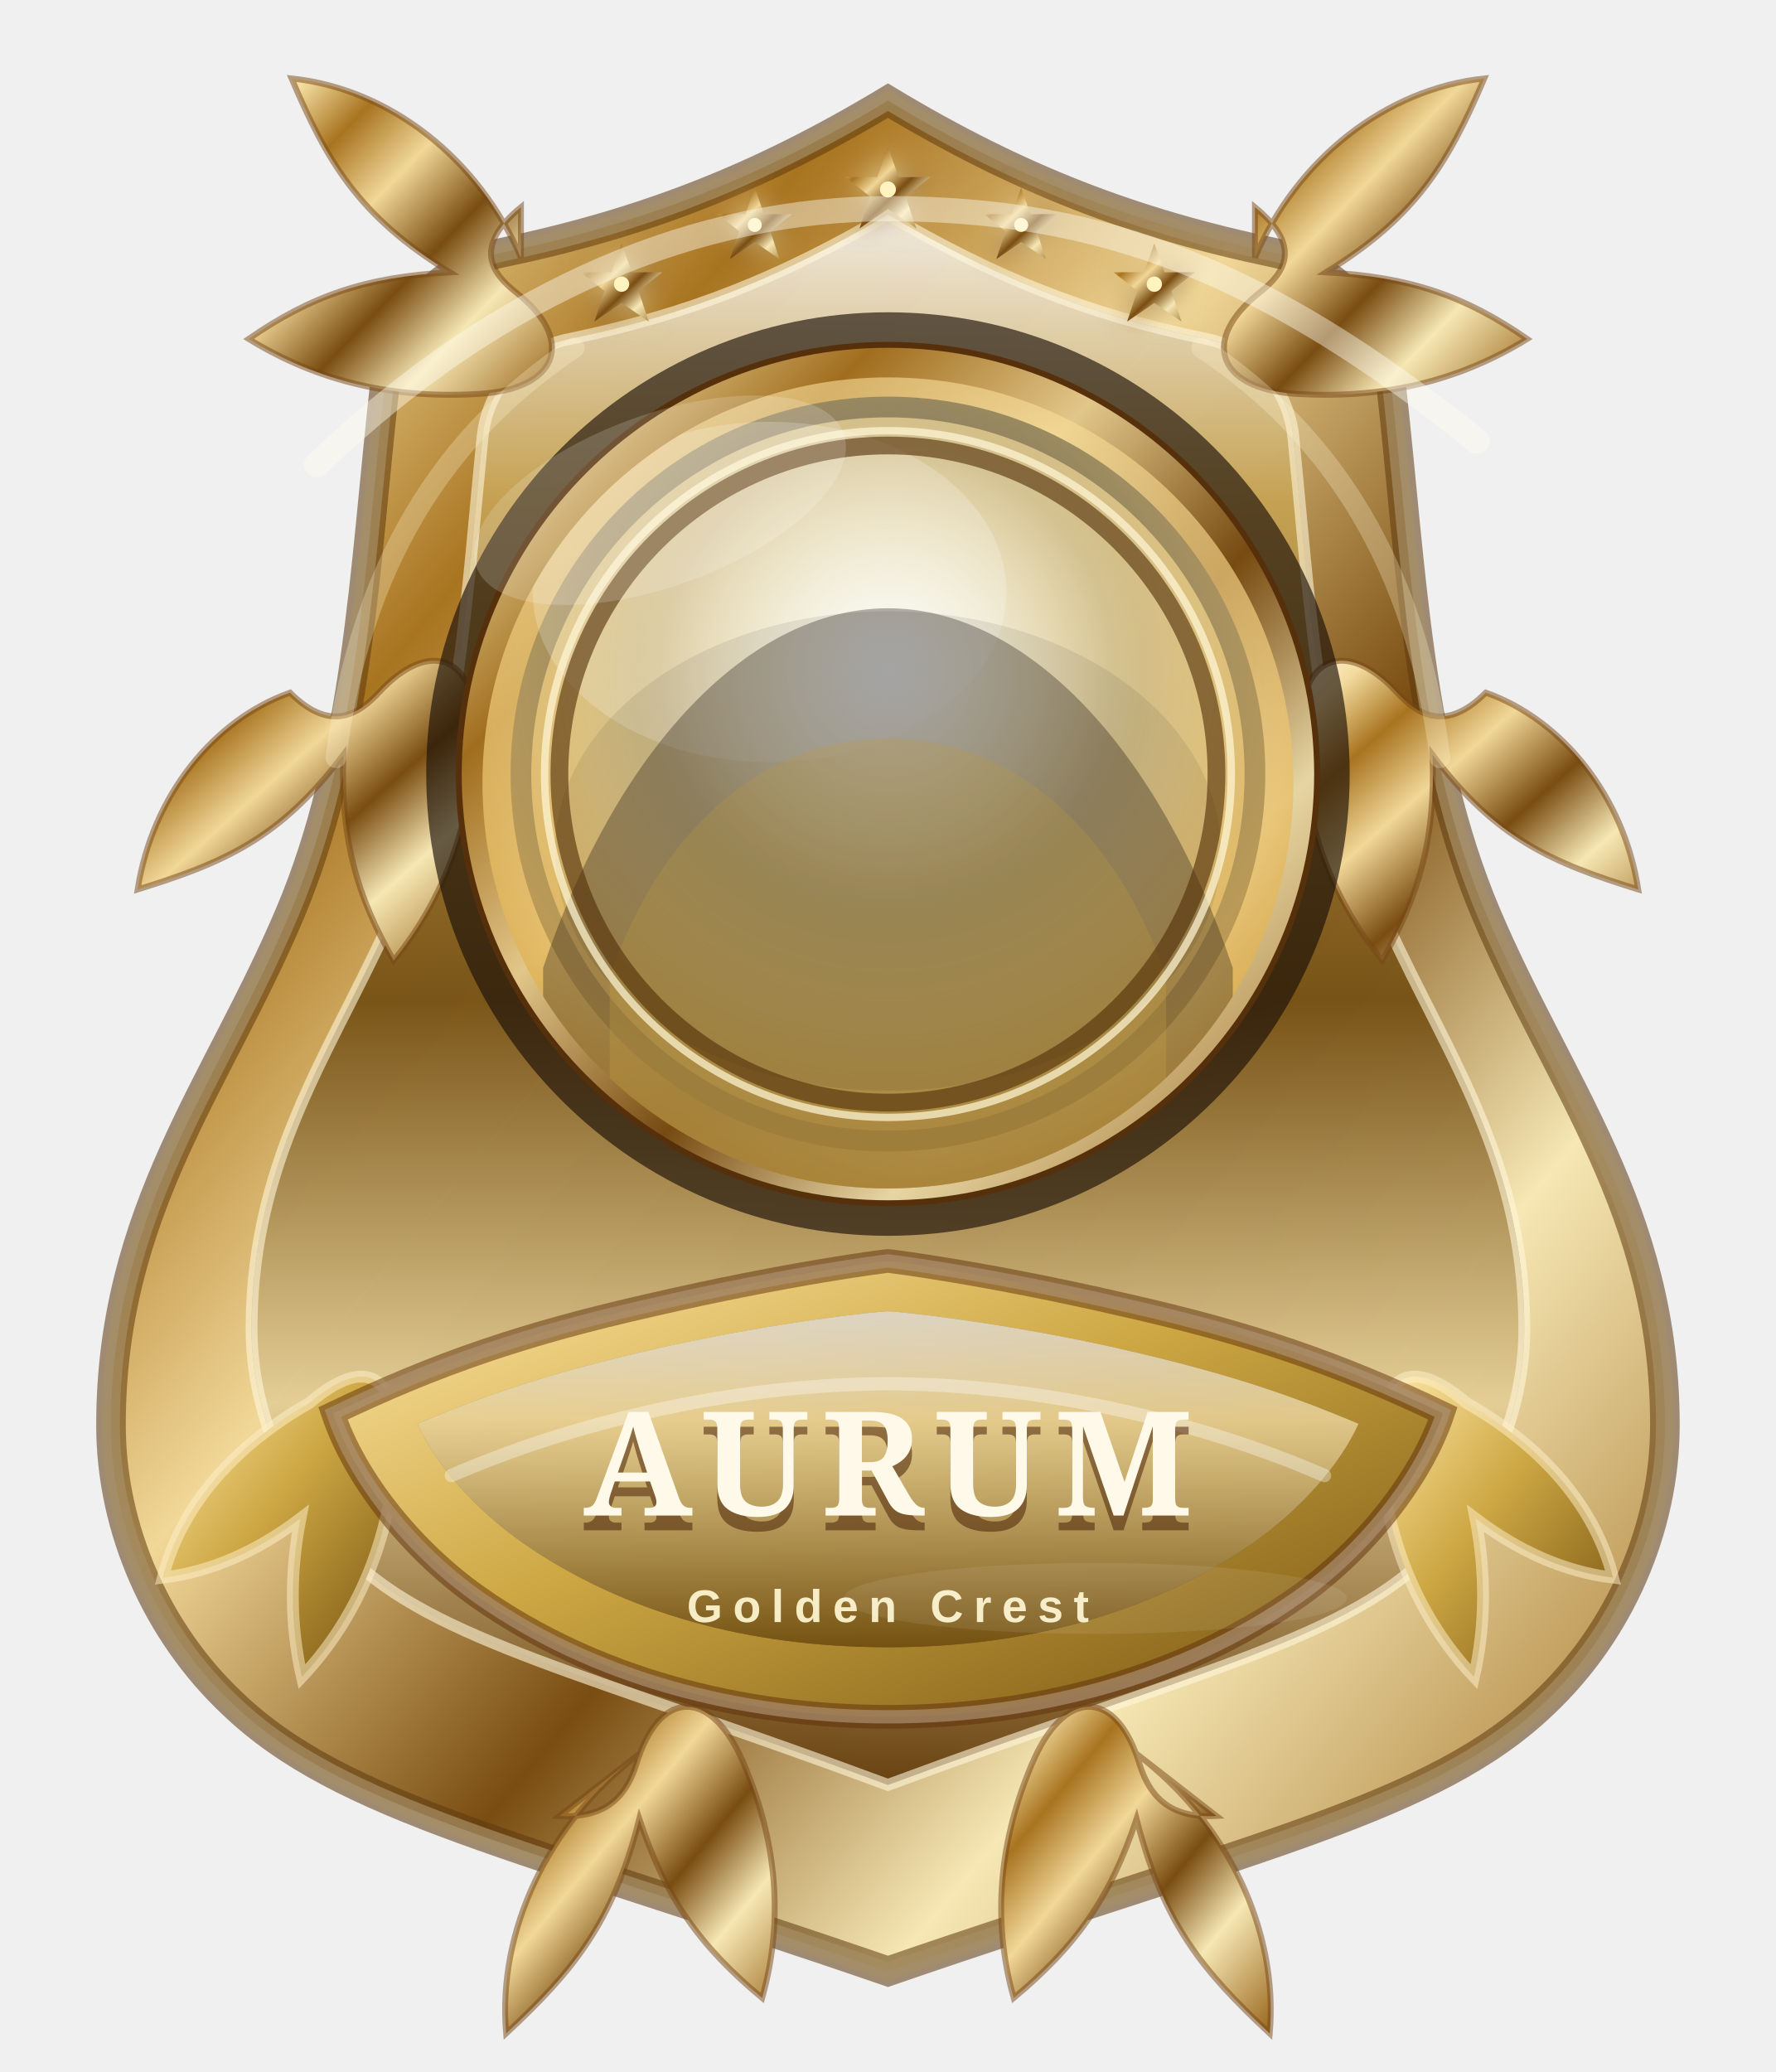
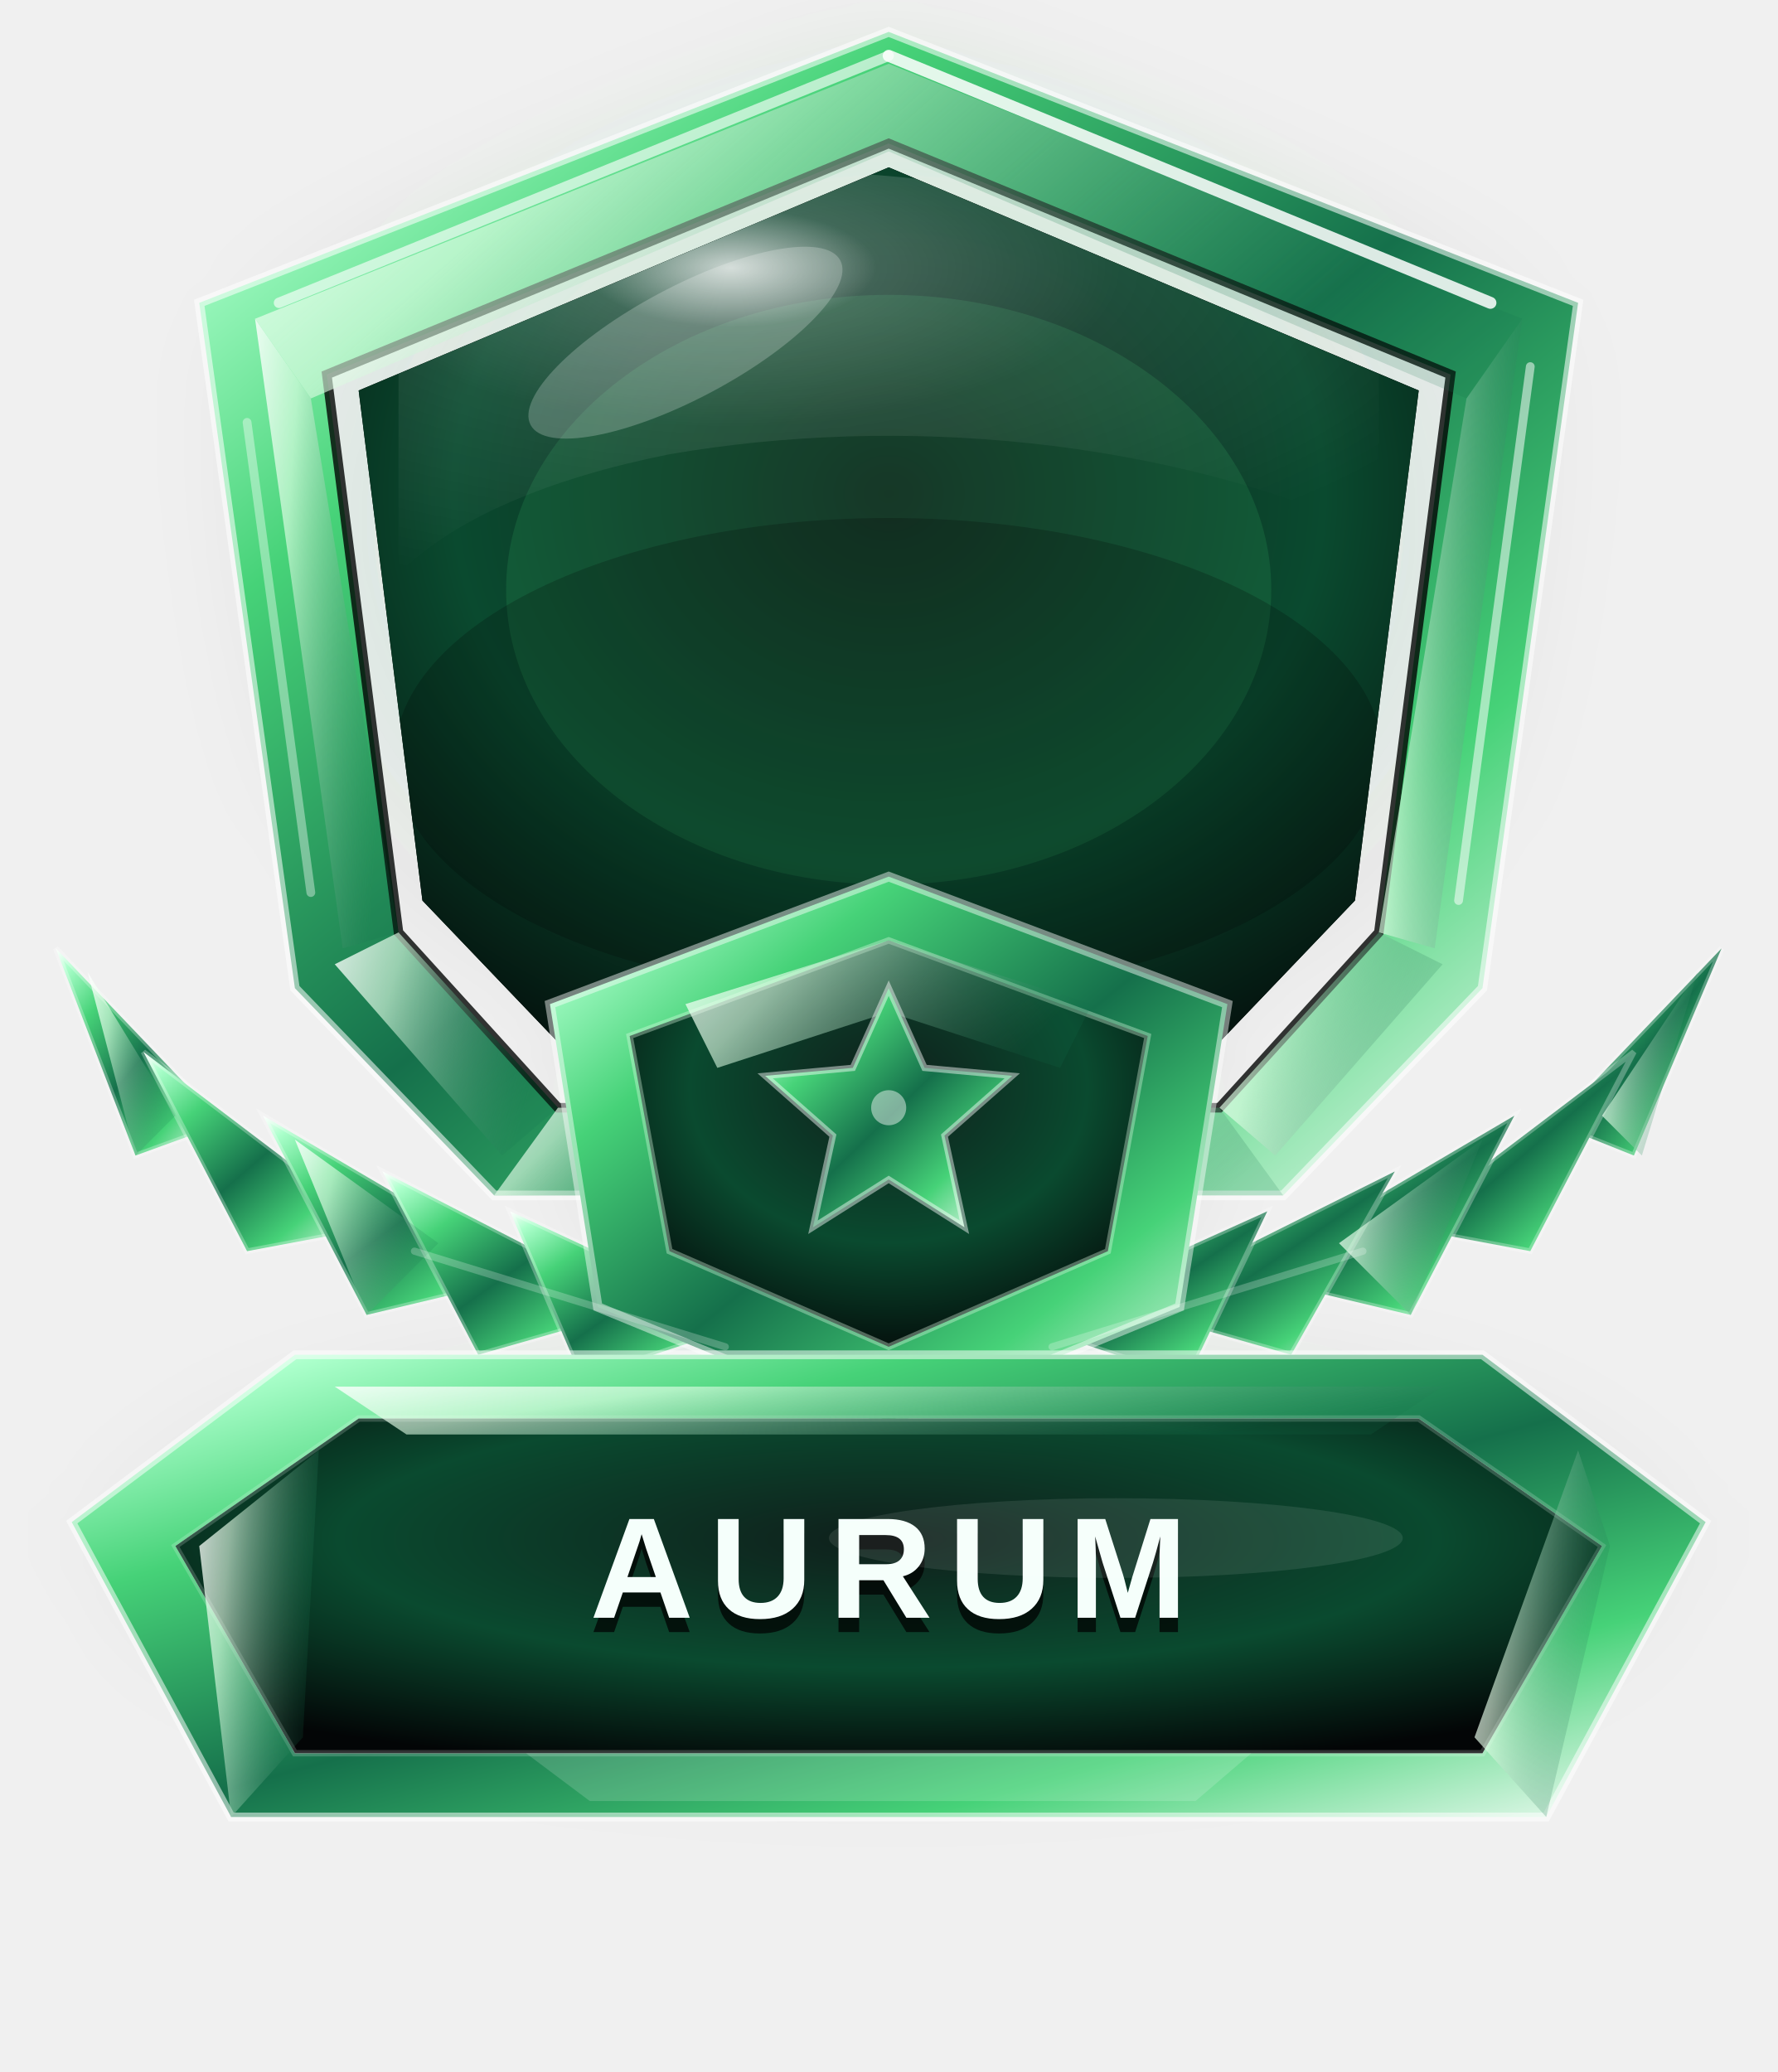
- <svg xmlns="http://www.w3.org/2000/svg" viewBox="0 0 1200 1400" width="1200" height="1400" role="img" aria-labelledby="badge-aurum-title badge-aurum-desc">
+ <svg xmlns="http://www.w3.org/2000/svg" viewBox="0 0 223 260" width="223" height="260" role="img" aria-labelledby="badge-aurum-title badge-aurum-desc">
  <defs>
    <linearGradient id="badge-aurum-outerMetal" x1="0" y1="0" x2="1" y2="1">
-       <stop offset="0" stop-color="#fff7dc" />
-       <stop offset="0.1" stop-color="#f2db9e" />
-       <stop offset="0.24" stop-color="#a87420" />
-       <stop offset="0.4" stop-color="#f1d798" />
-       <stop offset="0.58" stop-color="#7a4d12" />
-       <stop offset="0.75" stop-color="#f6e7b4" />
-       <stop offset="1" stop-color="#98651b" />
+       <stop offset="0" stop-color="#ffffff" />
+       <stop offset="0.08" stop-color="#abffcb" />
+       <stop offset="0.26" stop-color="#46d278" />
+       <stop offset="0.52" stop-color="#15704b" />
+       <stop offset="0.76" stop-color="#46d278" />
+       <stop offset="1" stop-color="#ffffff" />
    </linearGradient>
-     <linearGradient id="badge-aurum-innerMetal" x1="0" y1="0" x2="0" y2="1">
-       <stop offset="0" stop-color="#fffaf0" />
-       <stop offset="0.18" stop-color="#d0ab57" />
-       <stop offset="0.5" stop-color="#7c5516" />
-       <stop offset="0.76" stop-color="#f1db9f" />
-       <stop offset="1" stop-color="#6c4310" />
+     <linearGradient id="badge-aurum-edgeMetal" x1="0" y1="0" x2="0" y2="1">
+       <stop offset="0" stop-color="#ffffff" stop-opacity="0.95" />
+       <stop offset="0.22" stop-color="#abffcb" stop-opacity="0.9" />
+       <stop offset="0.6" stop-color="#46d278" stop-opacity="0.82" />
+       <stop offset="1" stop-color="#15704b" stop-opacity="1" />
    </linearGradient>
-     <linearGradient id="badge-aurum-accentRibbon" x1="0" y1="0" x2="1" y2="1">
-       <stop offset="0" stop-color="#ffe8a8" />
-       <stop offset="0.45" stop-color="#cda743" />
-       <stop offset="1" stop-color="#73500f" />
+     <linearGradient id="badge-aurum-facetMetal" x1="0" y1="0" x2="1" y2="0.3">
+       <stop offset="0" stop-color="#ffffff" stop-opacity="0.82" />
+       <stop offset="0.3" stop-color="#e4ffe8" stop-opacity="0.62" />
+       <stop offset="1" stop-color="#15704b" stop-opacity="0.16" />
    </linearGradient>
-     <linearGradient id="badge-aurum-accentRibbonEdge" x1="0" y1="0" x2="0" y2="1">
-       <stop offset="0" stop-color="#ffffff" stop-opacity="0.75" />
-       <stop offset="0.32" stop-color="#ffe8a8" stop-opacity="0.85" />
-       <stop offset="1" stop-color="#73500f" />
-     </linearGradient>
-     <radialGradient id="badge-aurum-photoBackdrop" cx="50%" cy="36%" r="70%">
-       <stop offset="0" stop-color="#f5fbff" />
-       <stop offset="0.45" stop-color="#ffe8a8" stop-opacity="0.55" />
-       <stop offset="1" stop-color="#d29b34" />
+     <radialGradient id="badge-aurum-innerPanel" cx="50%" cy="36%" r="70%">
+       <stop offset="0" stop-color="#0f1f1b" />
+       <stop offset="0.55" stop-color="#0a4a2f" />
+       <stop offset="1" stop-color="#030506" />
    </radialGradient>
-     <radialGradient id="badge-aurum-haloGlow" cx="50%" cy="48%" r="40%">
-       <stop offset="0" stop-color="#ffdb76" stop-opacity="0.65" />
-       <stop offset="0.7" stop-color="#ffdb76" stop-opacity="0.18" />
+     <radialGradient id="badge-aurum-photoGlow" cx="50%" cy="42%" r="52%">
+       <stop offset="0" stop-color="#16a25f" stop-opacity="0.32" />
+       <stop offset="0.55" stop-color="#46d278" stop-opacity="0.12" />
+       <stop offset="1" stop-color="#000000" stop-opacity="0" />
+     </radialGradient>
+     <radialGradient id="badge-aurum-glassShine" cx="34%" cy="24%" r="82%">
+       <stop offset="0" stop-color="#ffffff" stop-opacity="0.78" />
+       <stop offset="0.18" stop-color="#ffffff" stop-opacity="0.22" />
+       <stop offset="0.48" stop-color="#ffffff" stop-opacity="0.08" />
      <stop offset="1" stop-color="#ffffff" stop-opacity="0" />
    </radialGradient>
-     <radialGradient id="badge-aurum-glassShine" cx="38%" cy="28%" r="66%">
-       <stop offset="0" stop-color="#ffffff" stop-opacity="0.95" />
-       <stop offset="0.22" stop-color="#ffffff" stop-opacity="0.28" />
-       <stop offset="0.6" stop-color="#ffffff" stop-opacity="0.06" />
-       <stop offset="1" stop-color="#ffffff" stop-opacity="0" />
-     </radialGradient>
-     <filter id="badge-aurum-softGlow" x="-20%" y="-20%" width="140%" height="140%">
-       <feGaussianBlur stdDeviation="24" result="blur" />
-       <feColorMatrix in="blur" type="matrix" values="1 0 0 0 0  0 1 0 0 0  0 0 1 0 0  0 0 0 0.95 0" />
-     </filter>
-     <filter id="badge-aurum-specularGlow" x="-20%" y="-20%" width="140%" height="140%">
-       <feGaussianBlur stdDeviation="9" result="blur" />
-       <feMerge>
-         <feMergeNode in="blur" />
-         <feMergeNode in="SourceGraphic" />
-       </feMerge>
+     <filter id="badge-aurum-softGlow" x="-30%" y="-30%" width="160%" height="160%">
+       <feGaussianBlur stdDeviation="6" />
    </filter>
    <clipPath id="badge-aurum-photoClip">
-       <path id="badge-aurum-photo-shape" d="M600 255c151.2 0 274 122.8 274 274S751.2 803 600 803 326 680.2 326 529 448.8 255 600 255Z" />
+       <path d="M111.5 21 L178 49 L170 113 L148 136 L128 136 L121 118 L102 118 L95 136 L75 136 L53 113 L45 49 Z" />
    </clipPath>
-     <path id="badge-aurum-outerShield" d="M600 68c88 53 166 83 262 103 42 9 74 46 78 89 14 126 18 248 64 357 49 116 121 201 121 346 0 70-31 140-82 188-74 71-193 95-443 181C350 1246 231 1222 157 1151c-51-48-82-118-82-188 0-145 72-230 121-346 46-109 50-231 64-357 4-43 36-80 78-89 96-20 174-50 262-103Z" />
-     <path id="badge-aurum-innerShield" d="M600 145c72 42 133 67 215 84 32 6 56 34 59 67 11 109 16 216 55 309 41 98 101 171 101 293 0 57-25 114-66 154-59 57-159 78-364 154-205-76-305-97-364-154-41-40-66-97-66-154 0-122 60-195 101-293 39-93 44-200 55-309 3-33 27-61 59-67 82-17 143-42 215-84Z" />
-     <path id="badge-aurum-ribbonShape" d="M225 955c71-34 130-54 214-73 95-22 160-30 161-30 1 0 66 8 161 30 84 19 143 39 214 73-15 45-54 93-98 124-78 55-177 81-277 81s-199-26-277-81c-44-31-83-79-98-124Z" />
-     <path id="badge-aurum-ribbonInner" d="M282 962c52-22 96-36 167-52 77-17 145-24 151-24s74 7 151 24c71 16 115 30 167 52-12 27-39 58-72 81-68 47-152 70-246 70s-178-23-246-70c-33-23-60-54-72-81Z" />
-     <path id="badge-aurum-scrollWingLeft" d="M209 948c-51 29-87 70-99 118 33-4 64-18 93-40-7 36-7 72 1 107 33-35 54-80 61-130 9-64-9-95-56-55Z" />
-     <path id="badge-aurum-scrollWingRight" d="M991 948c51 29 87 70 99 118-33-4-64-18-93-40 7 36 7 72-1 107-33-35-54-80-61-130-9-64 9-95 56-55Z" />
-     <g id="badge-aurum-starCluster">
-       <path d="M0-24 6-7 24-7 10 4 16 22 0 11-16 22-10 4-24-7-6-7Z" />
-       <circle cy="0" r="4.5" fill="#fff3c0" />
-     </g>
+     <path id="badge-aurum-frameOuter" d="M111.5 4 L198 38 L186 124 L161 150 L134 150 L128 131 L95 131 L89 150 L62 150 L37 124 L25 38 Z" />
+     <path id="badge-aurum-frameInner" d="M111.5 18 L182 47 L173 117 L153 139 L127 139 L121 121 L102 121 L96 139 L70 139 L50 117 L41 47 Z" />
+     <path id="badge-aurum-nameplateOuter" d="M37 170 L186 170 L214 191 L194 228 L29 228 L9 191 Z" />
+     <path id="badge-aurum-nameplateInner" d="M45 178 L178 178 L201 194 L186 220 L37 220 L22 194 Z" />
+     <path id="badge-aurum-crestOuter" d="M111.5 110 L154 126 L148 164 L111.5 179 L75 164 L69 126 Z" />
+     <path id="badge-aurum-crestInner" d="M111.5 118 L144 130 L139 157 L111.5 169 L84 157 L79 130 Z" />
+     <path id="badge-aurum-star" d="M111.5 124 L116 134 L127 135 L118.5 142.5 L121 154 L111.5 148 L102 154 L104.5 142.5 L96 135 L107 134 Z" />
+     <path id="badge-aurum-leafLeftA" d="M7 119 L28 141 L17 145 Z" />
+     <path id="badge-aurum-leafLeftB" d="M18 132 L47 154 L31 157 Z" />
+     <path id="badge-aurum-leafLeftC" d="M33 140 L67 160 L46 165 Z" />
+     <path id="badge-aurum-leafLeftD" d="M48 147 L81 164 L60 170 Z" />
+     <path id="badge-aurum-leafLeftE" d="M64 152 L94 166 L73 173 Z" />
+     <path id="badge-aurum-leafRightA" d="M216 119 L205 145 L195 141 Z" />
+     <path id="badge-aurum-leafRightB" d="M205 132 L192 157 L176 154 Z" />
+     <path id="badge-aurum-leafRightC" d="M190 140 L177 165 L156 160 Z" />
+     <path id="badge-aurum-leafRightD" d="M175 147 L162 170 L141 164 Z" />
+     <path id="badge-aurum-leafRightE" d="M159 152 L149 173 L128 166 Z" />
  </defs>
-   <g id="glow">
-     <path d="M600 116c56 35 124 61 214 80 35 7 60 36 63 71 10 111 17 224 58 322 43 104 104 177 104 300 0 64-27 121-72 164-68 65-181 91-367 160-186-69-299-95-367-160-45-43-72-100-72-164 0-123 61-196 104-300 41-98 48-211 58-322 3-35 28-64 63-71 90-19 158-45 214-80Z" fill="url(#badge-aurum-haloGlow)" filter="url(#badge-aurum-softGlow)" />
+   <g id="badge-aurum-glowGroup" filter="url(#badge-aurum-softGlow)">
+     <use href="#badge-aurum-frameOuter" fill="url(#badge-aurum-photoGlow)" />
+     <use href="#badge-aurum-nameplateOuter" fill="url(#badge-aurum-photoGlow)" />
+     <use href="#badge-aurum-crestOuter" fill="url(#badge-aurum-photoGlow)" />
  </g>
-   <g id="frame">
-     <use href="#badge-aurum-outerShield" fill="url(#badge-aurum-outerMetal)" />
-     <use href="#badge-aurum-outerShield" fill="none" stroke="#fff7cf" stroke-width="12" stroke-opacity="0.7" />
-     <use href="#badge-aurum-outerShield" fill="none" stroke="#5e390e" stroke-width="20" stroke-opacity="0.55" />
-     <use href="#badge-aurum-innerShield" fill="#20140b" fill-opacity="0.62" />
-     <use href="#badge-aurum-innerShield" fill="url(#badge-aurum-innerMetal)" fill-opacity="0.9" />
-     <use href="#badge-aurum-innerShield" fill="none" stroke="#fff6da" stroke-width="8" stroke-opacity="0.6" />
-     <g id="ornaments" fill="url(#badge-aurum-outerMetal)" stroke="#774715" stroke-opacity="0.5" stroke-width="4">
-       <path d="M196 468c-51 18-93 69-103 133 58-18 96-34 139-91-2 57 9 95 34 139 35-43 53-94 55-153 2-52-30-66-65-28-14 15-33 27-60 0Z" />
-       <path d="M1004 468c51 18 93 69 103 133-58-18-96-34-139-91 2 57-9 95-34 139-35-43-53-94-55-153-2-52 30-66 65-28 14 15 33 27 60 0Z" />
-       <path d="M352 174c-28-66-88-114-155-121 24 56 45 93 107 131-57 3-94 16-136 45 47 29 99 41 158 37 52-4 63-37 22-69-15-12-29-30 4-57Z" />
-       <path d="M848 174c28-66 88-114 155-121-24 56-45 93-107 131 57 3 94 16 136 45-47 29-99 41-158 37-52-4-63-37-22-69 15-12 29-30-4-57Z" />
-       <path d="M432 1185c-62 47-96 120-90 189 45-42 72-74 90-145 18 54 41 86 83 121 15-53 10-108-14-162-22-48-56-46-71 4-6 19-18 37-52 35Z" />
-       <path d="M768 1185c62 47 96 120 90 189-45-42-72-74-90-145-18 54-41 86-83 121-15-53-10-108 14-162 22-48 56-46 71 4 6 19 18 37 52 35Z" />
-     </g>
-     <path d="M600 211c172 0 312 140 312 312S772 835 600 835 288 695 288 523 428 211 600 211Z" fill="#1b1008" fill-opacity="0.65" />
-     <path d="M600 231c161 0 292 131 292 292S761 815 600 815 308 684 308 523 439 231 600 231Z" fill="#56300b" />
-     <path d="M600 235c159 0 288 129 288 288S759 811 600 811 312 682 312 523 441 235 600 235Z" fill="url(#badge-aurum-outerMetal)" fill-opacity="0.9" />
-     <path d="M600 268c141 0 255 114 255 255S741 778 600 778 345 664 345 523 459 268 600 268Z" fill="#110c08" />
-     <path d="M600 282c133 0 241 108 241 241S733 764 600 764 359 656 359 523 467 282 600 282Z" fill="url(#badge-aurum-photoBackdrop)" />
-   </g>
-   <g id="inset-photo-area">
-     <image id="badge-aurum-portrait-image" href="" x="326" y="255" width="548" height="548" preserveAspectRatio="xMidYMid slice" clip-path="url(#badge-aurum-photoClip)" />
+   <g id="badge-aurum-photoAreaGroup">
+     <image id="badge-aurum-portraitImage" href="" x="40" y="18" width="143" height="122" preserveAspectRatio="xMidYMid slice" clip-path="url(#badge-aurum-photoClip)" />
    <g clip-path="url(#badge-aurum-photoClip)">
-       <rect x="326" y="255" width="548" height="548" fill="url(#badge-aurum-photoBackdrop)" />
-       <ellipse cx="520" cy="400" rx="160" ry="115" fill="#ffffff" fill-opacity="0.2" />
-       <path d="M367 654c49-147 139-243 233-243s184 96 233 243v149H367Z" fill="#1f140d" fill-opacity="0.32" />
-       <path d="M412 660c33-97 102-161 188-161s155 64 188 161v143H412Z" fill="#cda743" fill-opacity="0.26" />
-       <path d="M352 292c71-38 153-57 248-57 120 0 214 30 283 89v-89H352Z" fill="url(#badge-aurum-glassShine)" />
-       <ellipse cx="600" cy="575" rx="225" ry="162" fill="#000000" fill-opacity="0.08" />
-     </g>
-     <path d="M600 291c128 0 232 104 232 232S728 755 600 755 368 651 368 523 472 291 600 291Z" fill="none" stroke="#fff7d6" stroke-width="5" stroke-opacity="0.72" />
-     <path d="M600 301c122 0 222 100 222 222S722 745 600 745 378 645 378 523 478 301 600 301Z" fill="none" stroke="#512d08" stroke-width="12" stroke-opacity="0.6" />
-   </g>
-   <g id="stars" fill="url(#badge-aurum-outerMetal)" filter="url(#badge-aurum-specularGlow)">
-     <g transform="translate(420 192) scale(1.15)">
-       <use href="#badge-aurum-starCluster" />
-     </g>
-     <g transform="translate(510 152) scale(1.05)">
-       <use href="#badge-aurum-starCluster" />
-     </g>
-     <g transform="translate(600 128) scale(1.2)">
-       <use href="#badge-aurum-starCluster" />
-     </g>
-     <g transform="translate(690 152) scale(1.05)">
-       <use href="#badge-aurum-starCluster" />
-     </g>
-     <g transform="translate(780 192) scale(1.15)">
-       <use href="#badge-aurum-starCluster" />
+       <rect x="40" y="18" width="143" height="122" fill="#000000" />
+       <rect x="40" y="18" width="143" height="122" fill="url(#badge-aurum-innerPanel)" />
+       <ellipse cx="111.5" cy="74" rx="48" ry="37" fill="#46d278" fill-opacity="0.14" />
+       <ellipse cx="111.5" cy="95" rx="62" ry="30" fill="#000000" fill-opacity="0.2" />
+       <path d="M50 31 C78 18 117 17 173 36 L173 67 C146 55 113 52 84 57 C69 60 57 65 50 72 Z" fill="url(#badge-aurum-glassShine)" />
    </g>
  </g>
-   <g id="ribbon">
-     <use href="#badge-aurum-scrollWingLeft" fill="url(#badge-aurum-accentRibbon)" />
-     <use href="#badge-aurum-scrollWingLeft" fill="none" stroke="#fff0cb" stroke-width="8" stroke-opacity="0.52" />
-     <use href="#badge-aurum-scrollWingRight" fill="url(#badge-aurum-accentRibbon)" />
-     <use href="#badge-aurum-scrollWingRight" fill="none" stroke="#fff0cb" stroke-width="8" stroke-opacity="0.52" />
-     <use href="#badge-aurum-ribbonShape" fill="url(#badge-aurum-accentRibbon)" />
-     <use href="#badge-aurum-ribbonShape" fill="none" stroke="#fff7db" stroke-width="9" stroke-opacity="0.66" />
-     <use href="#badge-aurum-ribbonShape" fill="none" stroke="#5e2f0a" stroke-width="16" stroke-opacity="0.5" />
-     <use href="#badge-aurum-ribbonInner" fill="#2c160a" fill-opacity="0.4" />
-     <use href="#badge-aurum-ribbonInner" fill="url(#badge-aurum-accentRibbonEdge)" fill-opacity="0.9" />
-     <path d="M305 997c92-40 201-62 295-62s203 22 295 62" fill="none" stroke="#ffffff" stroke-opacity="0.34" stroke-width="9" stroke-linecap="round" />
+   <g id="badge-aurum-frameGroup">
+     <path d="M111.5 4 L198 38 L186 124 L161 150 L134 150 L128 131 L95 131 L89 150 L62 150 L37 124 L25 38 Z M111.5 18 L182 47 L173 117 L153 139 L127 139 L121 121 L102 121 L96 139 L70 139 L50 117 L41 47 Z" fill="url(#badge-aurum-outerMetal)" fill-rule="evenodd" />
+     <use href="#badge-aurum-frameOuter" fill="none" stroke="#ffffff" stroke-opacity="0.55" stroke-width="1.2" />
+     <use href="#badge-aurum-frameInner" fill="none" stroke="#020403" stroke-opacity="0.8" stroke-width="1.2" />
+     <path d="M111.5 8 L191 40 L184 50 L111.5 19 L39 50 L32 40 Z" fill="url(#badge-aurum-facetMetal)" />
+     <path d="M184 50 L191 40 L180 119 L173 117 Z" fill="url(#badge-aurum-facetMetal)" />
+     <path d="M39 50 L32 40 L43 119 L50 117 Z" fill="url(#badge-aurum-facetMetal)" />
+     <path d="M173 117 L181 121 L160 145 L153 139 Z" fill="url(#badge-aurum-facetMetal)" />
+     <path d="M50 117 L42 121 L63 145 L70 139 Z" fill="url(#badge-aurum-facetMetal)" />
+     <path d="M96 139 L89 150 L62 150 L70 139 Z" fill="url(#badge-aurum-facetMetal)" />
+     <path d="M127 139 L134 150 L161 150 L153 139 Z" fill="url(#badge-aurum-facetMetal)" />
  </g>
-   <g id="label-text">
-     <text id="badge-aurum-badge-label-shadow" x="600" y="1024" text-anchor="middle" font-family="'Cinzel Decorative', 'Trajan Pro', 'Georgia', serif" font-size="98" font-weight="700" letter-spacing="8" fill="#4c2308" fill-opacity="0.55" transform="translate(0 10)">AURUM</text>
-     <text id="badge-aurum-badge-label" x="600" y="1024" text-anchor="middle" font-family="'Cinzel Decorative', 'Trajan Pro', 'Georgia', serif" font-size="98" font-weight="700" letter-spacing="8" fill="#fff9ea">AURUM</text>
-     <text id="badge-aurum-badge-subtitle" x="600" y="1096" text-anchor="middle" font-family="'Montserrat', 'Arial', sans-serif" font-size="31" font-weight="600" letter-spacing="7" fill="#fff7d4" fill-opacity="0.92">Golden Crest</text>
+   <g id="badge-aurum-laurelsGroup">
+     <g fill="url(#badge-aurum-outerMetal)" stroke="#ffffff" stroke-opacity="0.28" stroke-width="0.7">
+       <use href="#badge-aurum-leafLeftA" />
+       <use href="#badge-aurum-leafLeftB" />
+       <use href="#badge-aurum-leafLeftC" />
+       <use href="#badge-aurum-leafLeftD" />
+       <use href="#badge-aurum-leafLeftE" />
+       <use href="#badge-aurum-leafRightA" />
+       <use href="#badge-aurum-leafRightB" />
+       <use href="#badge-aurum-leafRightC" />
+       <use href="#badge-aurum-leafRightD" />
+       <use href="#badge-aurum-leafRightE" />
+     </g>
+     <g fill="url(#badge-aurum-facetMetal)">
+       <path d="M11 122 L22 140 L17 145 Z" />
+       <path d="M213 122 L206 145 L201 140 Z" />
+       <path d="M37 143 L55 156 L46 165 Z" />
+       <path d="M186 143 L177 165 L168 156 Z" />
+     </g>
  </g>
-   <g id="highlights" pointer-events="none">
-     <path d="M214 314c126-121 261-173 386-173 146 0 256 43 398 157" fill="none" stroke="#fffdf3" stroke-opacity="0.43" stroke-width="17" stroke-linecap="round" />
-     <path d="M227 512c16-128 72-218 161-277" fill="none" stroke="#fff3cf" stroke-opacity="0.28" stroke-width="14" stroke-linecap="round" />
-     <path d="M973 512c-16-128-72-218-161-277" fill="none" stroke="#fff3cf" stroke-opacity="0.28" stroke-width="14" stroke-linecap="round" />
-     <ellipse cx="446" cy="338" rx="132" ry="58" transform="rotate(-20 446 338)" fill="#ffffff" fill-opacity="0.17" />
-     <ellipse cx="740" cy="1080" rx="170" ry="24" fill="#ffffff" fill-opacity="0.08" />
+   <g id="badge-aurum-crestGroup">
+     <path d="M111.5 110 L154 126 L148 164 L111.5 179 L75 164 L69 126 Z" fill="url(#badge-aurum-outerMetal)" />
+     <use href="#badge-aurum-crestOuter" fill="none" stroke="#ffffff" stroke-opacity="0.45" stroke-width="1.2" />
+     <use href="#badge-aurum-crestInner" fill="url(#badge-aurum-innerPanel)" />
+     <use href="#badge-aurum-crestInner" fill="none" stroke="#e4ffe8" stroke-opacity="0.35" stroke-width="0.8" />
+     <path d="M86 126 L111.5 118 L137 126 L133 134 L111.5 127 L90 134 Z" fill="url(#badge-aurum-facetMetal)" />
+     <use href="#badge-aurum-star" fill="url(#badge-aurum-outerMetal)" />
+     <use href="#badge-aurum-star" fill="none" stroke="#ffffff" stroke-opacity="0.45" stroke-width="0.8" />
+     <circle cx="111.5" cy="139" r="2.2" fill="#ffffff" fill-opacity="0.45" />
+   </g>
+   <g id="badge-aurum-nameplateGroup">
+     <path d="M37 170 L186 170 L214 191 L194 228 L29 228 L9 191 Z M45 178 L178 178 L201 194 L186 220 L37 220 L22 194 Z" fill="url(#badge-aurum-outerMetal)" fill-rule="evenodd" />
+     <use href="#badge-aurum-nameplateOuter" fill="none" stroke="#ffffff" stroke-opacity="0.52" stroke-width="1.1" />
+     <use href="#badge-aurum-nameplateInner" fill="url(#badge-aurum-innerPanel)" />
+     <use href="#badge-aurum-nameplateInner" fill="none" stroke="#ffffff" stroke-opacity="0.18" stroke-width="0.8" />
+     <path d="M42 174 L181 174 L172 180 L51 180 Z" fill="url(#badge-aurum-facetMetal)" />
+     <path d="M25 194 L40 182 L38 218 L29 228 Z" fill="url(#badge-aurum-facetMetal)" />
+     <path d="M198 182 L202 194 L194 228 L185 218 Z" fill="url(#badge-aurum-facetMetal)" />
+     <path d="M111.5 220 L157 220 L150 226 L74 226 L66 220 Z" fill="#ffffff" fill-opacity="0.16" />
+   </g>
+   <g id="badge-aurum-labelGroup">
+     <text id="badge-aurum-labelShadow" x="111.5" y="203" text-anchor="middle" font-family="'Orbitron', 'Montserrat', 'Arial', sans-serif" font-size="18" font-weight="700" letter-spacing="2" fill="#000000" fill-opacity="0.72" transform="translate(0 1.8)">AURUM</text>
+     <text id="badge-aurum-labelText" x="111.5" y="203" text-anchor="middle" font-family="'Orbitron', 'Montserrat', 'Arial', sans-serif" font-size="18" font-weight="700" letter-spacing="2" fill="#f5fffb">AURUM</text>
+   </g>
+   <g id="badge-aurum-highlightsGroup" pointer-events="none">
+     <path d="M111.5 7 L187 38" stroke="#ffffff" stroke-opacity="0.85" stroke-width="1.5" stroke-linecap="round" />
+     <path d="M111.5 7 L35 38" stroke="#ffffff" stroke-opacity="0.62" stroke-width="1.3" stroke-linecap="round" />
+     <path d="M31 53 L39 112" stroke="#ffffff" stroke-opacity="0.38" stroke-width="1.1" stroke-linecap="round" />
+     <path d="M192 46 L183 113" stroke="#ffffff" stroke-opacity="0.52" stroke-width="1.1" stroke-linecap="round" />
+     <path d="M52 157 L91 169" stroke="#ffffff" stroke-opacity="0.23" stroke-width="0.9" stroke-linecap="round" />
+     <path d="M171 157 L132 169" stroke="#ffffff" stroke-opacity="0.23" stroke-width="0.9" stroke-linecap="round" />
+     <ellipse cx="86" cy="43" rx="22" ry="7" transform="rotate(-28 86 43)" fill="#ffffff" fill-opacity="0.22" />
+     <ellipse cx="140" cy="193" rx="36" ry="5" fill="#ffffff" fill-opacity="0.09" />
  </g>
</svg>
